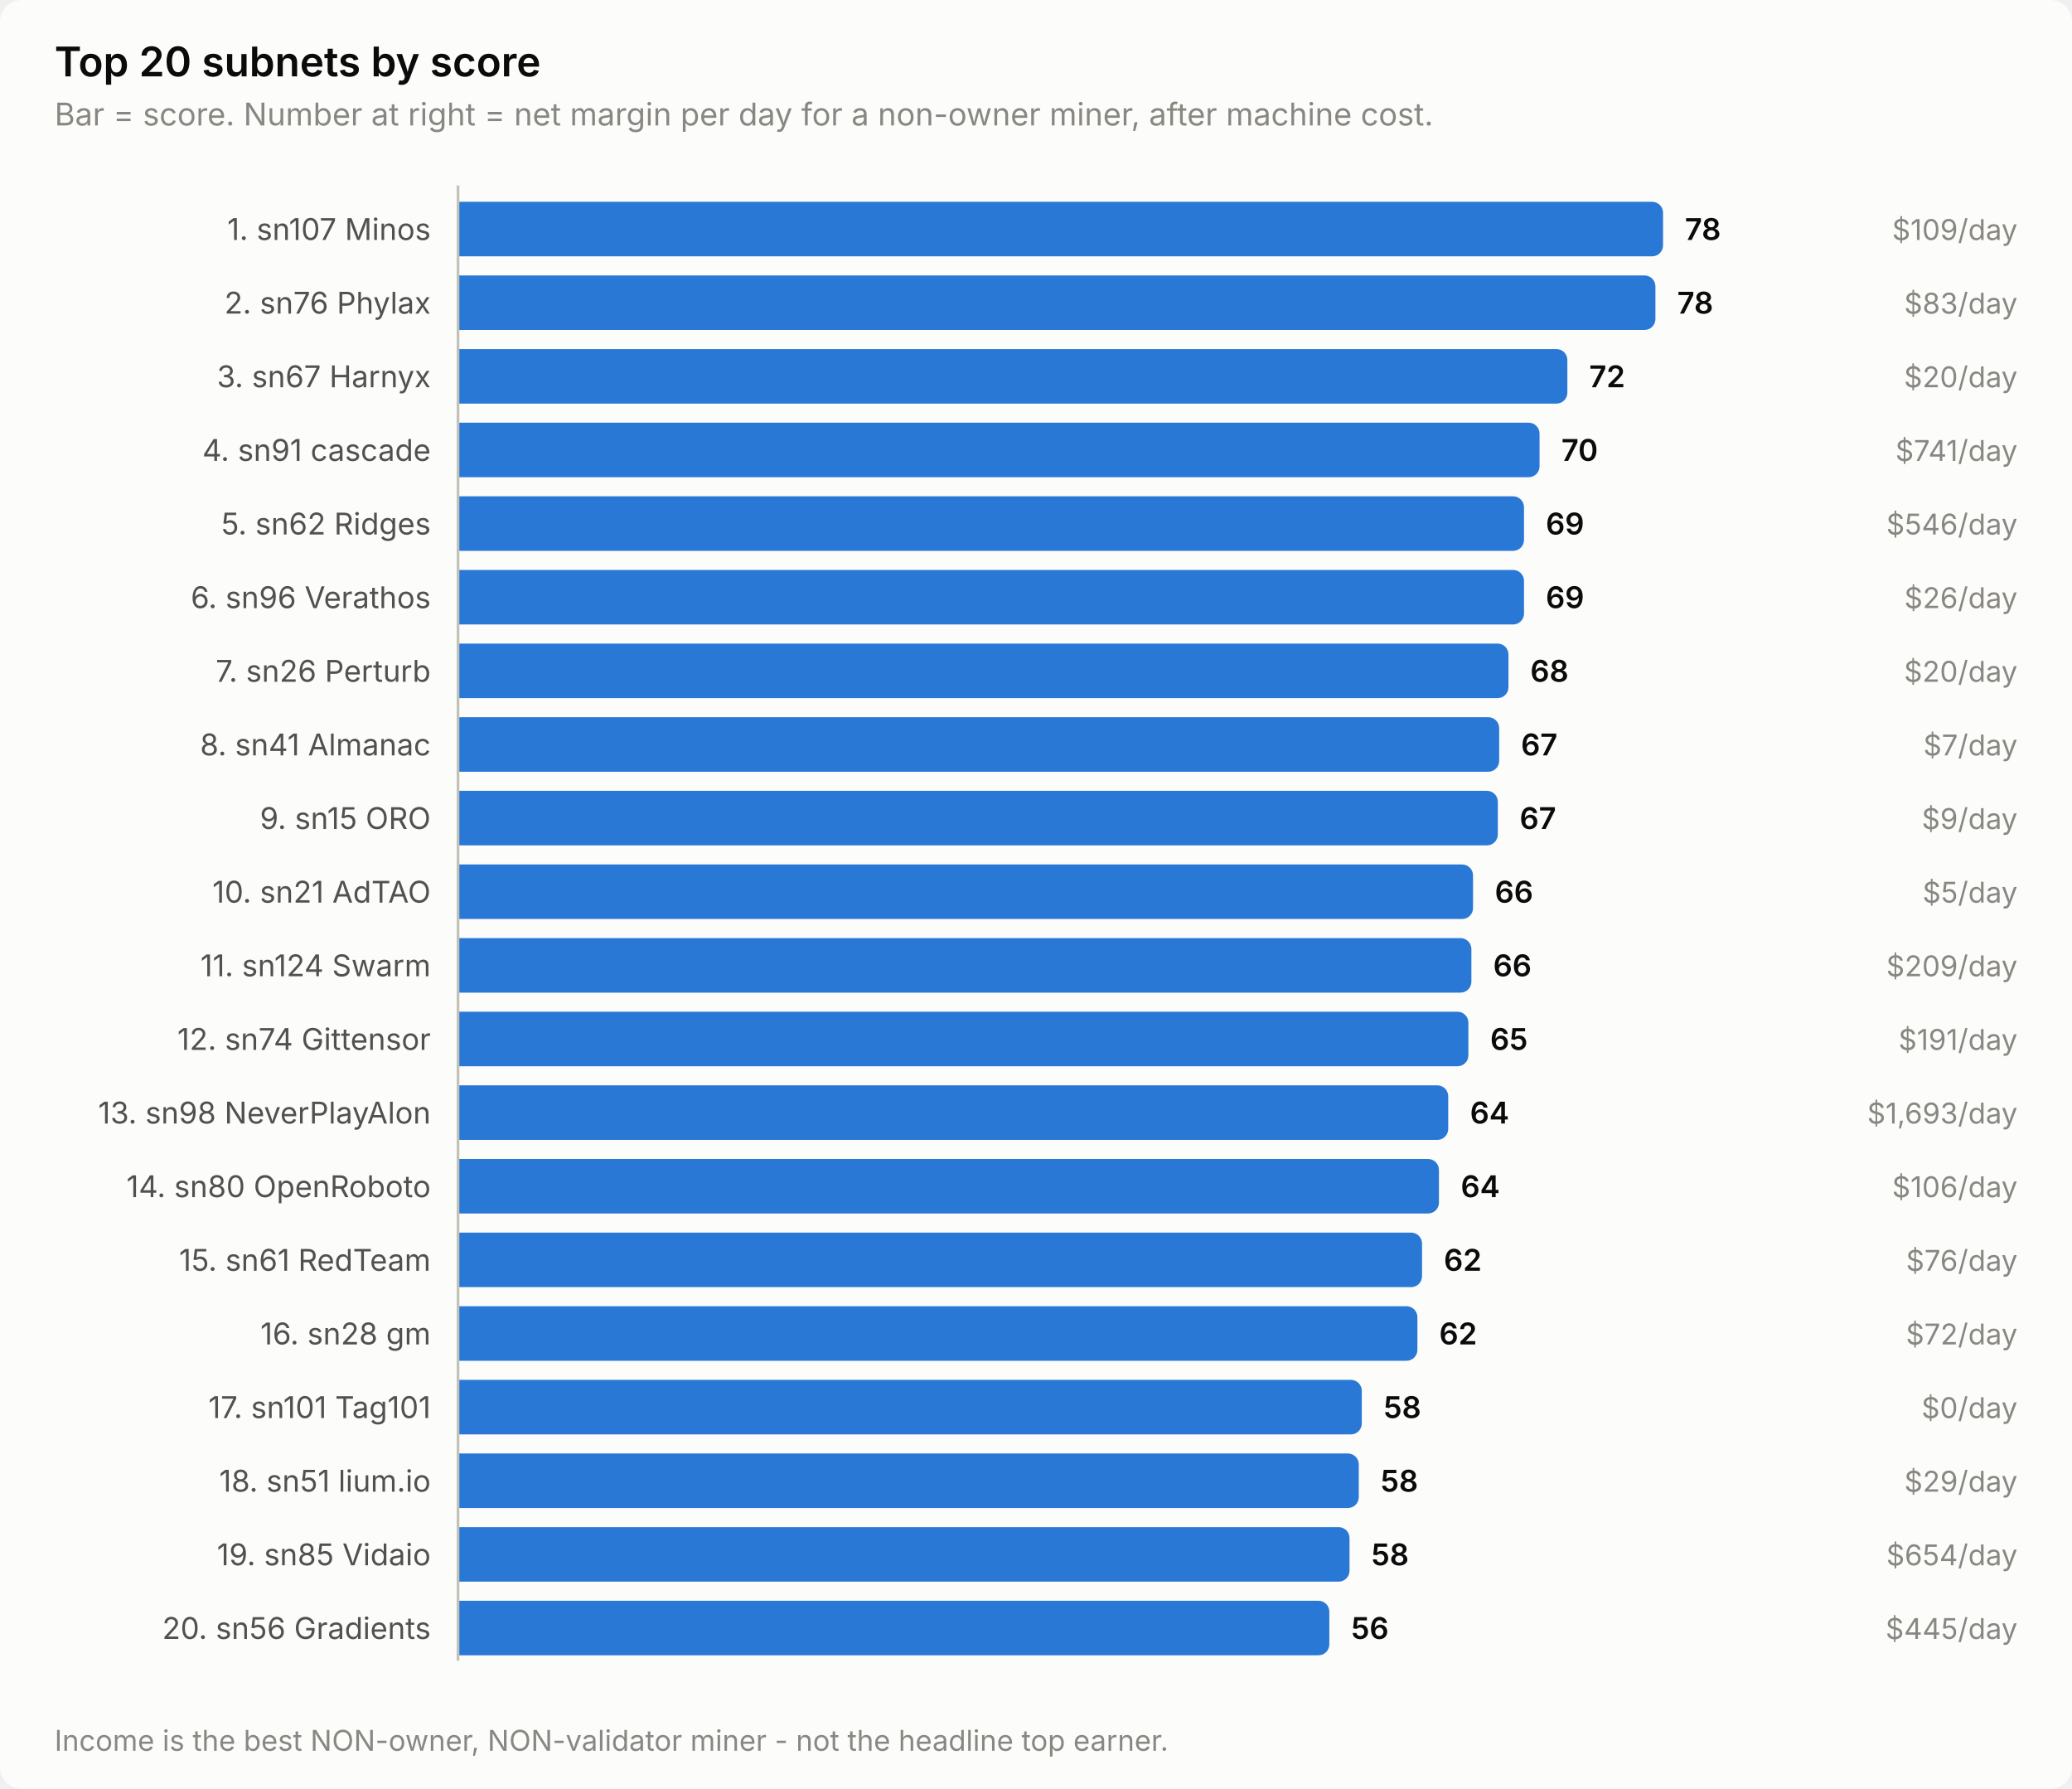
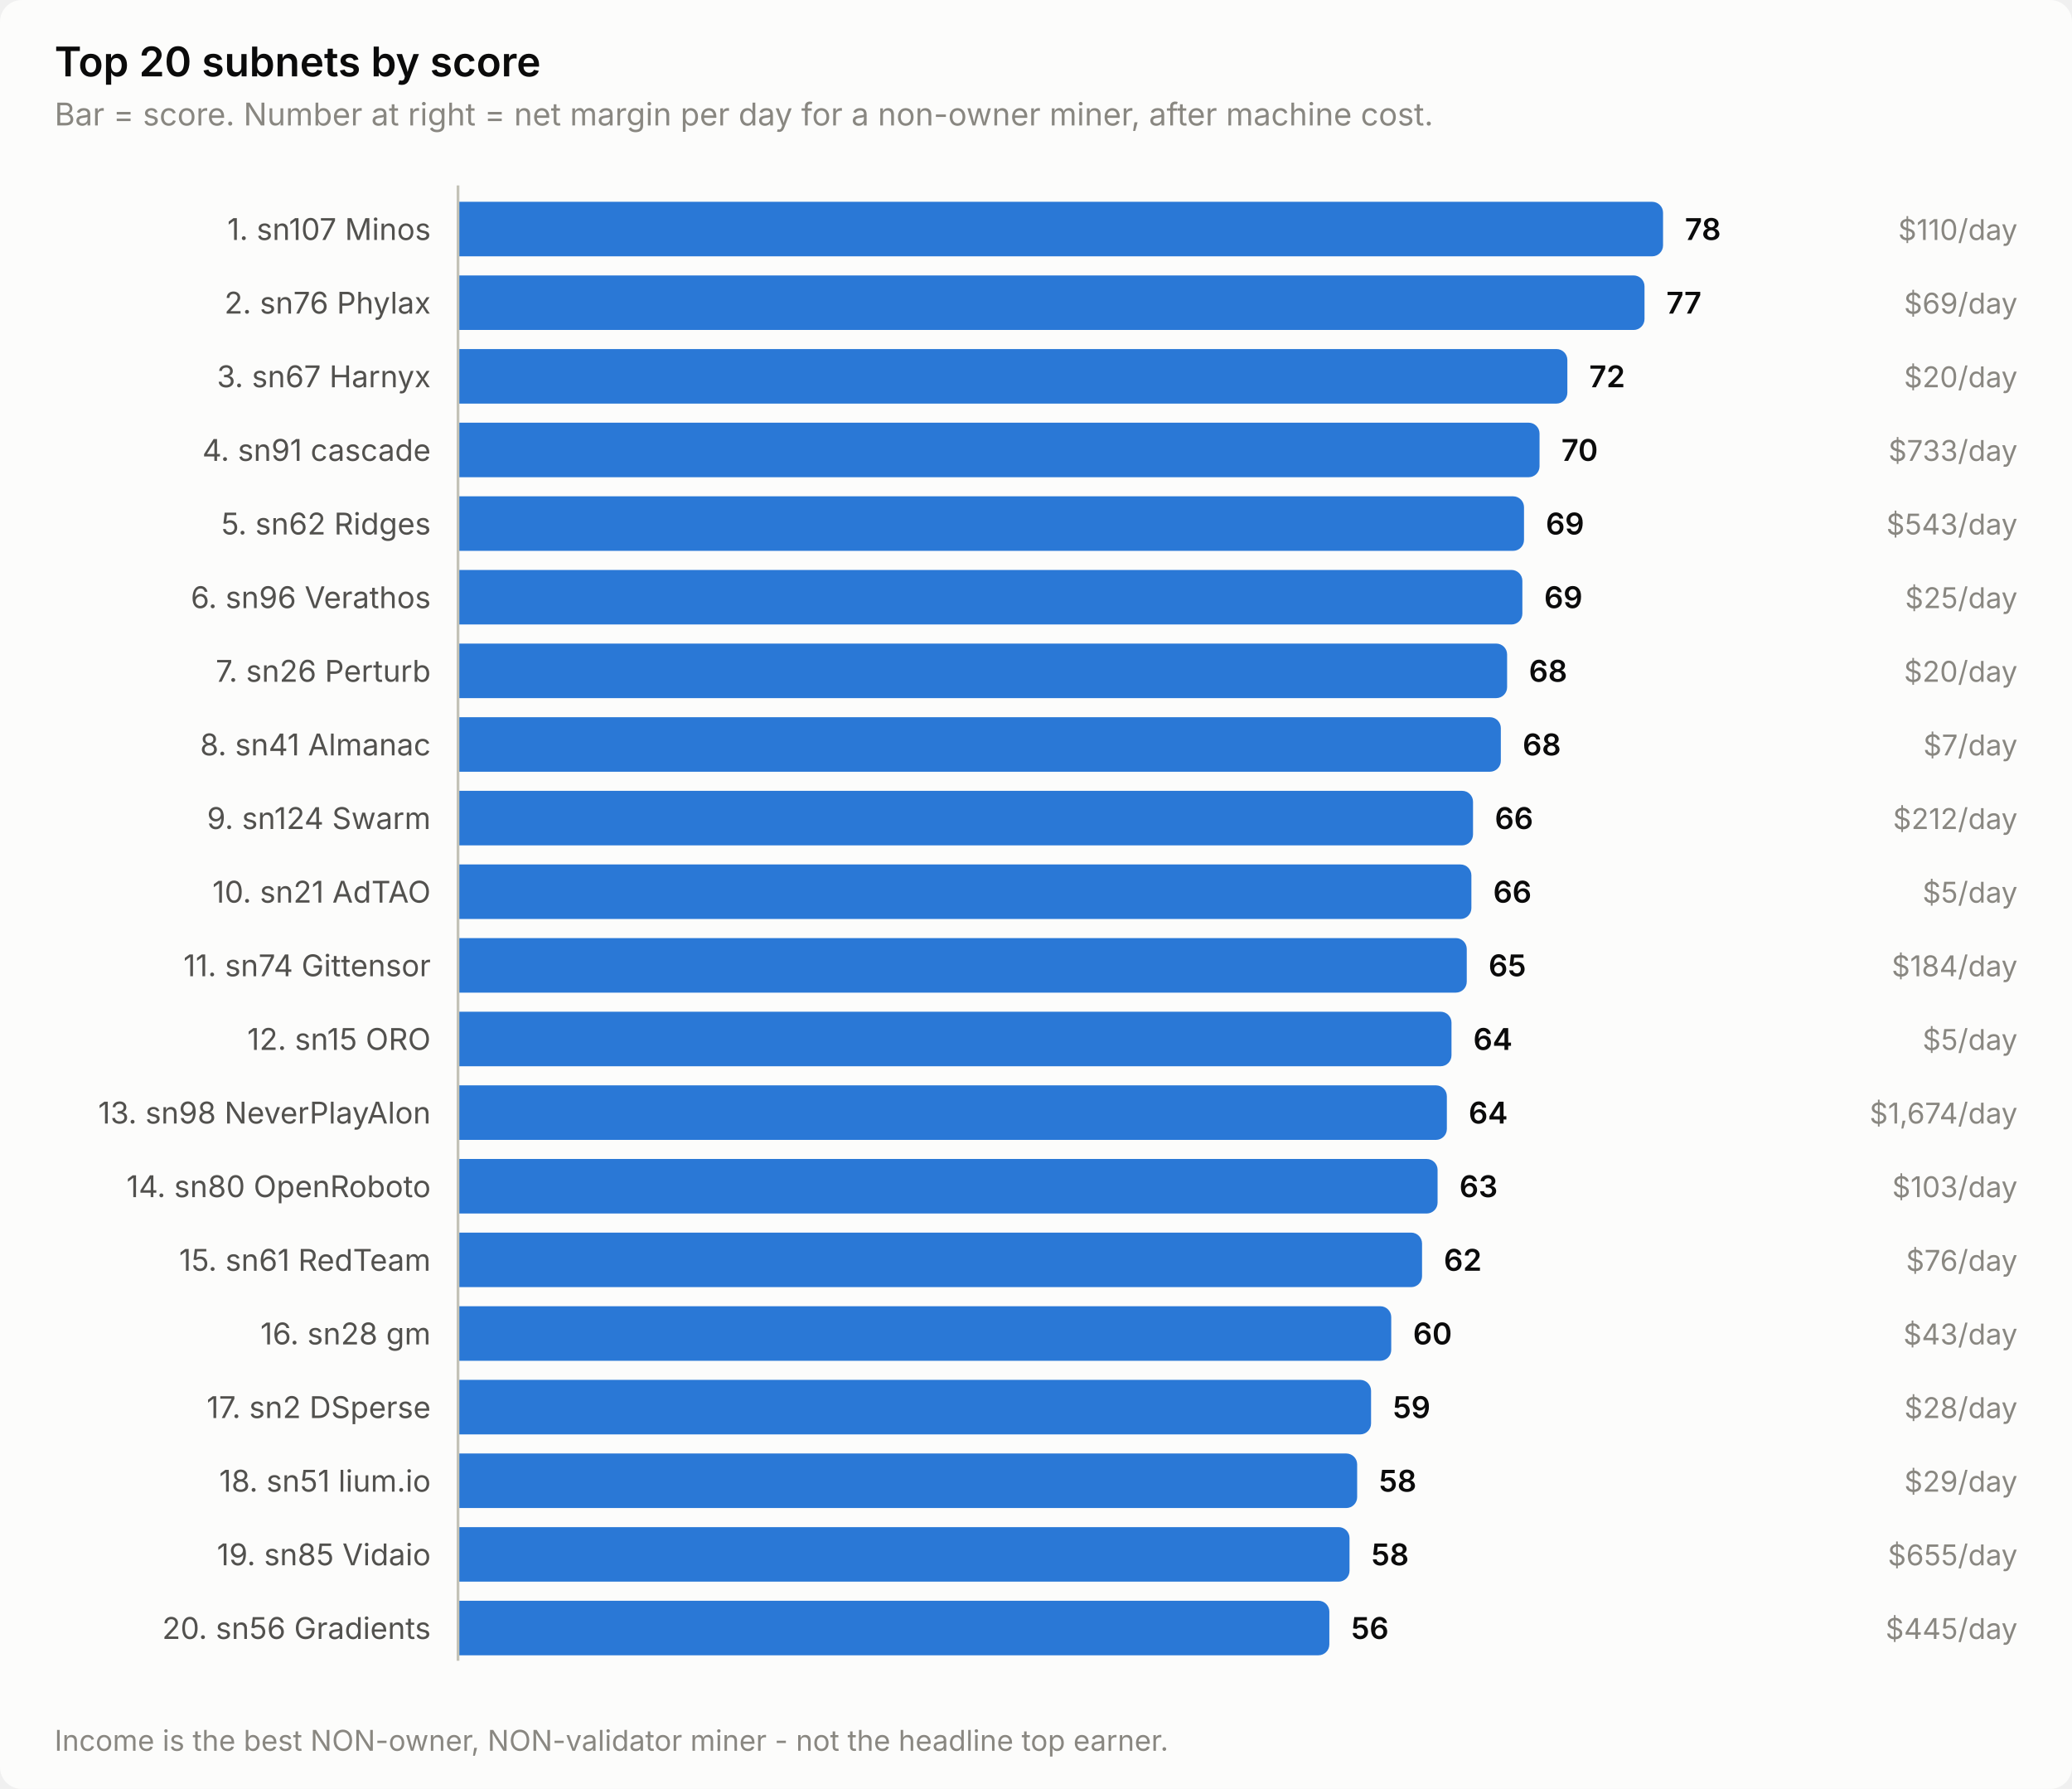
<svg xmlns="http://www.w3.org/2000/svg" width="760" height="656" viewBox="0 0 760 656" role="img" aria-label="Top 20 subnets by score">
  <style>
    text { font-family: system-ui, -apple-system, 'Segoe UI', sans-serif; }
    .t-title { font-size: 15px; font-weight: 600; }
    .t-sub { font-size: 11.5px; }
    .t-lab { font-size: 11px; }
    .t-val { font-size: 11px; font-weight: 600; font-variant-numeric: tabular-nums; }
    .t-tick { font-size: 10.5px; font-variant-numeric: tabular-nums; }

    .surface { fill: #fcfcfb; }
    .ink { fill: #0b0b0b; }
    .ink2 { fill: #52514e; }
    .muted { fill: #898781; }
    .grid { stroke: #e1e0d9; }
    .axis { stroke: #c3c2b7; }
    .accent { fill: #2a78d6; }
    .critical { fill: #d03b3b; }
    .deemph { fill: #d8d7d0; }

    @media (prefers-color-scheme: dark) {
      .surface { fill: #1a1a19; }
      .ink { fill: #ffffff; }
      .ink2 { fill: #c3c2b7; }
      .muted { fill: #898781; }
      .grid { stroke: #2c2c2a; }
      .axis { stroke: #383835; }
      .accent { fill: #3987e5; }
      .deemph { fill: #3a3a37; }
    }
</style>
  <rect class="surface" width="760" height="656" rx="8" />
  <text class="ink t-title" x="20" y="28">Top 20 subnets by score</text>
  <text class="muted t-sub" x="20" y="46">Bar = score. Number at right = net margin per day for a non-owner miner, after machine cost.</text>
  <text class="ink2 t-lab" x="158" y="88" text-anchor="end">1. sn107 Minos</text>
  <path class="accent" d="M168.0,74.0 H606.0 a4.0,4.0 0 0 1 4.0,4.0 V90.0 a4.0,4.0 0 0 1 -4.0,4.0 H168.0 Z" />
  <text class="ink t-val" x="618.0" y="88">78</text>
-   <text class="muted t-tick" x="740" y="88" text-anchor="end">$109/day</text>
+   <text class="muted t-tick" x="740" y="88" text-anchor="end">$110/day</text>
  <text class="ink2 t-lab" x="158" y="115" text-anchor="end">2. sn76 Phylax</text>
-   <path class="accent" d="M168.0,101.0 H603.2 a4.0,4.0 0 0 1 4.0,4.0 V117.0 a4.0,4.0 0 0 1 -4.0,4.0 H168.0 Z" />
-   <text class="ink t-val" x="615.2" y="115">78</text>
-   <text class="muted t-tick" x="740" y="115" text-anchor="end">$83/day</text>
+   <path class="accent" d="M168.0,101.0 H599.2 a4.0,4.0 0 0 1 4.0,4.0 V117.0 a4.0,4.0 0 0 1 -4.0,4.0 H168.0 Z" />
+   <text class="ink t-val" x="611.2" y="115">77</text>
+   <text class="muted t-tick" x="740" y="115" text-anchor="end">$69/day</text>
  <text class="ink2 t-lab" x="158" y="142" text-anchor="end">3. sn67 Harnyx</text>
  <path class="accent" d="M168.0,128.0 H570.9 a4.0,4.0 0 0 1 4.0,4.0 V144.0 a4.0,4.0 0 0 1 -4.0,4.0 H168.0 Z" />
  <text class="ink t-val" x="582.9" y="142">72</text>
  <text class="muted t-tick" x="740" y="142" text-anchor="end">$20/day</text>
  <text class="ink2 t-lab" x="158" y="169" text-anchor="end">4. sn91 cascade</text>
  <path class="accent" d="M168.0,155.0 H560.7 a4.0,4.0 0 0 1 4.0,4.0 V171.0 a4.0,4.0 0 0 1 -4.0,4.0 H168.0 Z" />
  <text class="ink t-val" x="572.7" y="169">70</text>
-   <text class="muted t-tick" x="740" y="169" text-anchor="end">$741/day</text>
+   <text class="muted t-tick" x="740" y="169" text-anchor="end">$733/day</text>
  <text class="ink2 t-lab" x="158" y="196" text-anchor="end">5. sn62 Ridges</text>
  <path class="accent" d="M168.0,182.0 H555.0 a4.0,4.0 0 0 1 4.0,4.0 V198.0 a4.0,4.0 0 0 1 -4.0,4.0 H168.0 Z" />
  <text class="ink t-val" x="567.0" y="196">69</text>
-   <text class="muted t-tick" x="740" y="196" text-anchor="end">$546/day</text>
+   <text class="muted t-tick" x="740" y="196" text-anchor="end">$543/day</text>
  <text class="ink2 t-lab" x="158" y="223" text-anchor="end">6. sn96 Verathos</text>
-   <path class="accent" d="M168.0,209.0 H555.0 a4.0,4.0 0 0 1 4.0,4.0 V225.0 a4.0,4.0 0 0 1 -4.0,4.0 H168.0 Z" />
-   <text class="ink t-val" x="567.0" y="223">69</text>
-   <text class="muted t-tick" x="740" y="223" text-anchor="end">$26/day</text>
+   <path class="accent" d="M168.0,209.0 H554.4 a4.0,4.0 0 0 1 4.0,4.0 V225.0 a4.0,4.0 0 0 1 -4.0,4.0 H168.0 Z" />
+   <text class="ink t-val" x="566.4" y="223">69</text>
+   <text class="muted t-tick" x="740" y="223" text-anchor="end">$25/day</text>
  <text class="ink2 t-lab" x="158" y="250" text-anchor="end">7. sn26 Perturb</text>
-   <path class="accent" d="M168.0,236.0 H549.3 a4.0,4.0 0 0 1 4.0,4.0 V252.0 a4.0,4.0 0 0 1 -4.0,4.0 H168.0 Z" />
-   <text class="ink t-val" x="561.3" y="250">68</text>
+   <path class="accent" d="M168.0,236.0 H548.8 a4.0,4.0 0 0 1 4.0,4.0 V252.0 a4.0,4.0 0 0 1 -4.0,4.0 H168.0 Z" />
+   <text class="ink t-val" x="560.8" y="250">68</text>
  <text class="muted t-tick" x="740" y="250" text-anchor="end">$20/day</text>
  <text class="ink2 t-lab" x="158" y="277" text-anchor="end">8. sn41 Almanac</text>
-   <path class="accent" d="M168.0,263.0 H545.9 a4.0,4.0 0 0 1 4.0,4.0 V279.0 a4.0,4.0 0 0 1 -4.0,4.0 H168.0 Z" />
-   <text class="ink t-val" x="557.9" y="277">67</text>
+   <path class="accent" d="M168.0,263.0 H546.5 a4.0,4.0 0 0 1 4.0,4.0 V279.0 a4.0,4.0 0 0 1 -4.0,4.0 H168.0 Z" />
+   <text class="ink t-val" x="558.5" y="277">68</text>
  <text class="muted t-tick" x="740" y="277" text-anchor="end">$7/day</text>
-   <text class="ink2 t-lab" x="158" y="304" text-anchor="end">9. sn15 ORO</text>
-   <path class="accent" d="M168.0,290.0 H545.4 a4.0,4.0 0 0 1 4.0,4.0 V306.0 a4.0,4.0 0 0 1 -4.0,4.0 H168.0 Z" />
-   <text class="ink t-val" x="557.4" y="304">67</text>
-   <text class="muted t-tick" x="740" y="304" text-anchor="end">$9/day</text>
+   <text class="ink2 t-lab" x="158" y="304" text-anchor="end">9. sn124 Swarm</text>
+   <path class="accent" d="M168.0,290.0 H536.3 a4.0,4.0 0 0 1 4.0,4.0 V306.0 a4.0,4.0 0 0 1 -4.0,4.0 H168.0 Z" />
+   <text class="ink t-val" x="548.3" y="304">66</text>
+   <text class="muted t-tick" x="740" y="304" text-anchor="end">$212/day</text>
  <text class="ink2 t-lab" x="158" y="331" text-anchor="end">10. sn21 AdTAO</text>
-   <path class="accent" d="M168.0,317.0 H536.3 a4.0,4.0 0 0 1 4.0,4.0 V333.0 a4.0,4.0 0 0 1 -4.0,4.0 H168.0 Z" />
-   <text class="ink t-val" x="548.3" y="331">66</text>
+   <path class="accent" d="M168.0,317.0 H535.7 a4.0,4.0 0 0 1 4.0,4.0 V333.0 a4.0,4.0 0 0 1 -4.0,4.0 H168.0 Z" />
+   <text class="ink t-val" x="547.7" y="331">66</text>
  <text class="muted t-tick" x="740" y="331" text-anchor="end">$5/day</text>
-   <text class="ink2 t-lab" x="158" y="358" text-anchor="end">11. sn124 Swarm</text>
-   <path class="accent" d="M168.0,344.0 H535.7 a4.0,4.0 0 0 1 4.0,4.0 V360.0 a4.0,4.0 0 0 1 -4.0,4.0 H168.0 Z" />
-   <text class="ink t-val" x="547.7" y="358">66</text>
-   <text class="muted t-tick" x="740" y="358" text-anchor="end">$209/day</text>
-   <text class="ink2 t-lab" x="158" y="385" text-anchor="end">12. sn74 Gittensor</text>
-   <path class="accent" d="M168.0,371.0 H534.6 a4.0,4.0 0 0 1 4.0,4.0 V387.0 a4.0,4.0 0 0 1 -4.0,4.0 H168.0 Z" />
-   <text class="ink t-val" x="546.6" y="385">65</text>
-   <text class="muted t-tick" x="740" y="385" text-anchor="end">$191/day</text>
+   <text class="ink2 t-lab" x="158" y="358" text-anchor="end">11. sn74 Gittensor</text>
+   <path class="accent" d="M168.0,344.0 H534.0 a4.0,4.0 0 0 1 4.0,4.0 V360.0 a4.0,4.0 0 0 1 -4.0,4.0 H168.0 Z" />
+   <text class="ink t-val" x="546.0" y="358">65</text>
+   <text class="muted t-tick" x="740" y="358" text-anchor="end">$184/day</text>
+   <text class="ink2 t-lab" x="158" y="385" text-anchor="end">12. sn15 ORO</text>
+   <path class="accent" d="M168.0,371.0 H528.4 a4.0,4.0 0 0 1 4.0,4.0 V387.0 a4.0,4.0 0 0 1 -4.0,4.0 H168.0 Z" />
+   <text class="ink t-val" x="540.4" y="385">64</text>
+   <text class="muted t-tick" x="740" y="385" text-anchor="end">$5/day</text>
  <text class="ink2 t-lab" x="158" y="412" text-anchor="end">13. sn98 NeverPlayAlon</text>
-   <path class="accent" d="M168.0,398.0 H527.2 a4.0,4.0 0 0 1 4.0,4.0 V414.0 a4.0,4.0 0 0 1 -4.0,4.0 H168.0 Z" />
-   <text class="ink t-val" x="539.2" y="412">64</text>
-   <text class="muted t-tick" x="740" y="412" text-anchor="end">$1,693/day</text>
+   <path class="accent" d="M168.0,398.0 H526.7 a4.0,4.0 0 0 1 4.0,4.0 V414.0 a4.0,4.0 0 0 1 -4.0,4.0 H168.0 Z" />
+   <text class="ink t-val" x="538.7" y="412">64</text>
+   <text class="muted t-tick" x="740" y="412" text-anchor="end">$1,674/day</text>
  <text class="ink2 t-lab" x="158" y="439" text-anchor="end">14. sn80 OpenRoboto</text>
-   <path class="accent" d="M168.0,425.0 H523.8 a4.0,4.0 0 0 1 4.0,4.0 V441.0 a4.0,4.0 0 0 1 -4.0,4.0 H168.0 Z" />
-   <text class="ink t-val" x="535.8" y="439">64</text>
-   <text class="muted t-tick" x="740" y="439" text-anchor="end">$106/day</text>
+   <path class="accent" d="M168.0,425.0 H523.3 a4.0,4.0 0 0 1 4.0,4.0 V441.0 a4.0,4.0 0 0 1 -4.0,4.0 H168.0 Z" />
+   <text class="ink t-val" x="535.3" y="439">63</text>
+   <text class="muted t-tick" x="740" y="439" text-anchor="end">$103/day</text>
  <text class="ink2 t-lab" x="158" y="466" text-anchor="end">15. sn61 RedTeam</text>
  <path class="accent" d="M168.0,452.0 H517.6 a4.0,4.0 0 0 1 4.0,4.0 V468.0 a4.0,4.0 0 0 1 -4.0,4.0 H168.0 Z" />
  <text class="ink t-val" x="529.6" y="466">62</text>
  <text class="muted t-tick" x="740" y="466" text-anchor="end">$76/day</text>
  <text class="ink2 t-lab" x="158" y="493" text-anchor="end">16. sn28 gm</text>
-   <path class="accent" d="M168.0,479.0 H515.9 a4.0,4.0 0 0 1 4.0,4.0 V495.0 a4.0,4.0 0 0 1 -4.0,4.0 H168.0 Z" />
-   <text class="ink t-val" x="527.9" y="493">62</text>
-   <text class="muted t-tick" x="740" y="493" text-anchor="end">$72/day</text>
-   <text class="ink2 t-lab" x="158" y="520" text-anchor="end">17. sn101 Tag101</text>
-   <path class="accent" d="M168.0,506.0 H495.5 a4.0,4.0 0 0 1 4.0,4.0 V522.0 a4.0,4.0 0 0 1 -4.0,4.0 H168.0 Z" />
-   <text class="ink t-val" x="507.5" y="520">58</text>
-   <text class="muted t-tick" x="740" y="520" text-anchor="end">$0/day</text>
+   <path class="accent" d="M168.0,479.0 H506.3 a4.0,4.0 0 0 1 4.0,4.0 V495.0 a4.0,4.0 0 0 1 -4.0,4.0 H168.0 Z" />
+   <text class="ink t-val" x="518.3" y="493">60</text>
+   <text class="muted t-tick" x="740" y="493" text-anchor="end">$43/day</text>
+   <text class="ink2 t-lab" x="158" y="520" text-anchor="end">17. sn2 DSperse</text>
+   <path class="accent" d="M168.0,506.0 H498.9 a4.0,4.0 0 0 1 4.0,4.0 V522.0 a4.0,4.0 0 0 1 -4.0,4.0 H168.0 Z" />
+   <text class="ink t-val" x="510.9" y="520">59</text>
+   <text class="muted t-tick" x="740" y="520" text-anchor="end">$28/day</text>
  <text class="ink2 t-lab" x="158" y="547" text-anchor="end">18. sn51 lium.io</text>
-   <path class="accent" d="M168.0,533.0 H494.4 a4.0,4.0 0 0 1 4.0,4.0 V549.0 a4.0,4.0 0 0 1 -4.0,4.0 H168.0 Z" />
-   <text class="ink t-val" x="506.4" y="547">58</text>
+   <path class="accent" d="M168.0,533.0 H493.8 a4.0,4.0 0 0 1 4.0,4.0 V549.0 a4.0,4.0 0 0 1 -4.0,4.0 H168.0 Z" />
+   <text class="ink t-val" x="505.8" y="547">58</text>
  <text class="muted t-tick" x="740" y="547" text-anchor="end">$29/day</text>
  <text class="ink2 t-lab" x="158" y="574" text-anchor="end">19. sn85 Vidaio</text>
  <path class="accent" d="M168.0,560.0 H491.0 a4.0,4.0 0 0 1 4.0,4.0 V576.0 a4.0,4.0 0 0 1 -4.0,4.0 H168.0 Z" />
  <text class="ink t-val" x="503.0" y="574">58</text>
-   <text class="muted t-tick" x="740" y="574" text-anchor="end">$654/day</text>
+   <text class="muted t-tick" x="740" y="574" text-anchor="end">$655/day</text>
  <text class="ink2 t-lab" x="158" y="601" text-anchor="end">20. sn56 Gradients</text>
  <path class="accent" d="M168.0,587.0 H483.6 a4.0,4.0 0 0 1 4.0,4.0 V603.0 a4.0,4.0 0 0 1 -4.0,4.0 H168.0 Z" />
  <text class="ink t-val" x="495.6" y="601">56</text>
  <text class="muted t-tick" x="740" y="601" text-anchor="end">$445/day</text>
  <line class="axis" x1="168" y1="68" x2="168" y2="609" stroke-width="1" />
  <text class="muted t-tick" x="20" y="642">Income is the best NON-owner, NON-validator miner - not the headline top earner.</text>
</svg>
